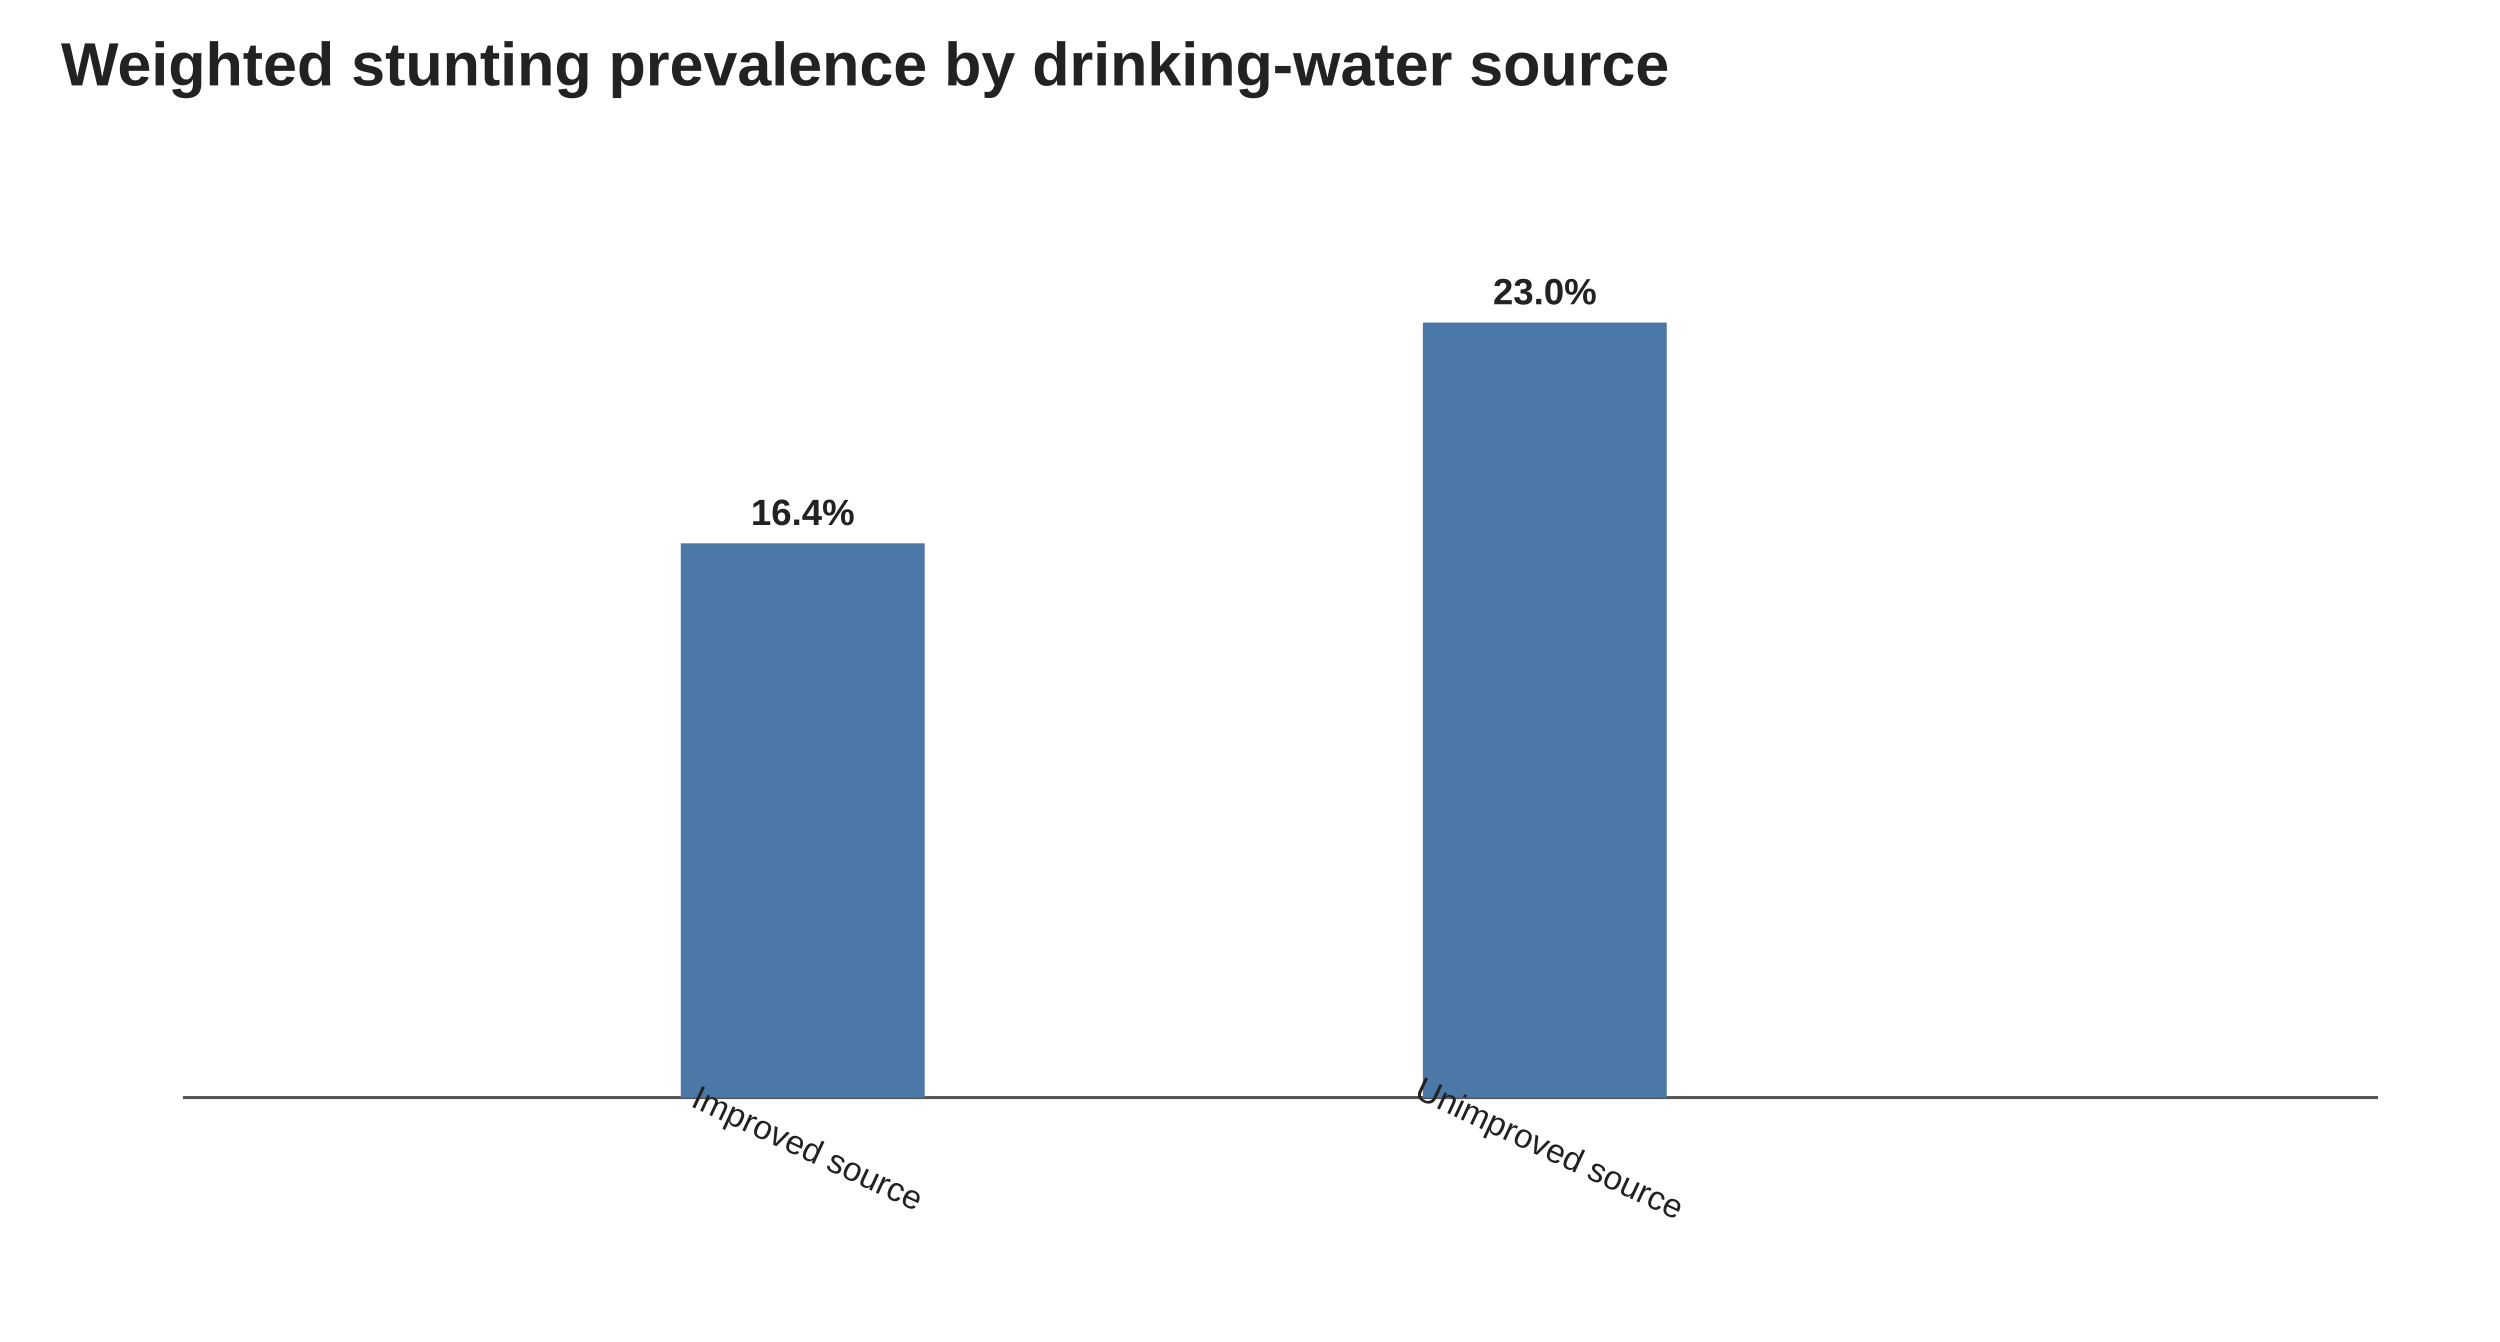
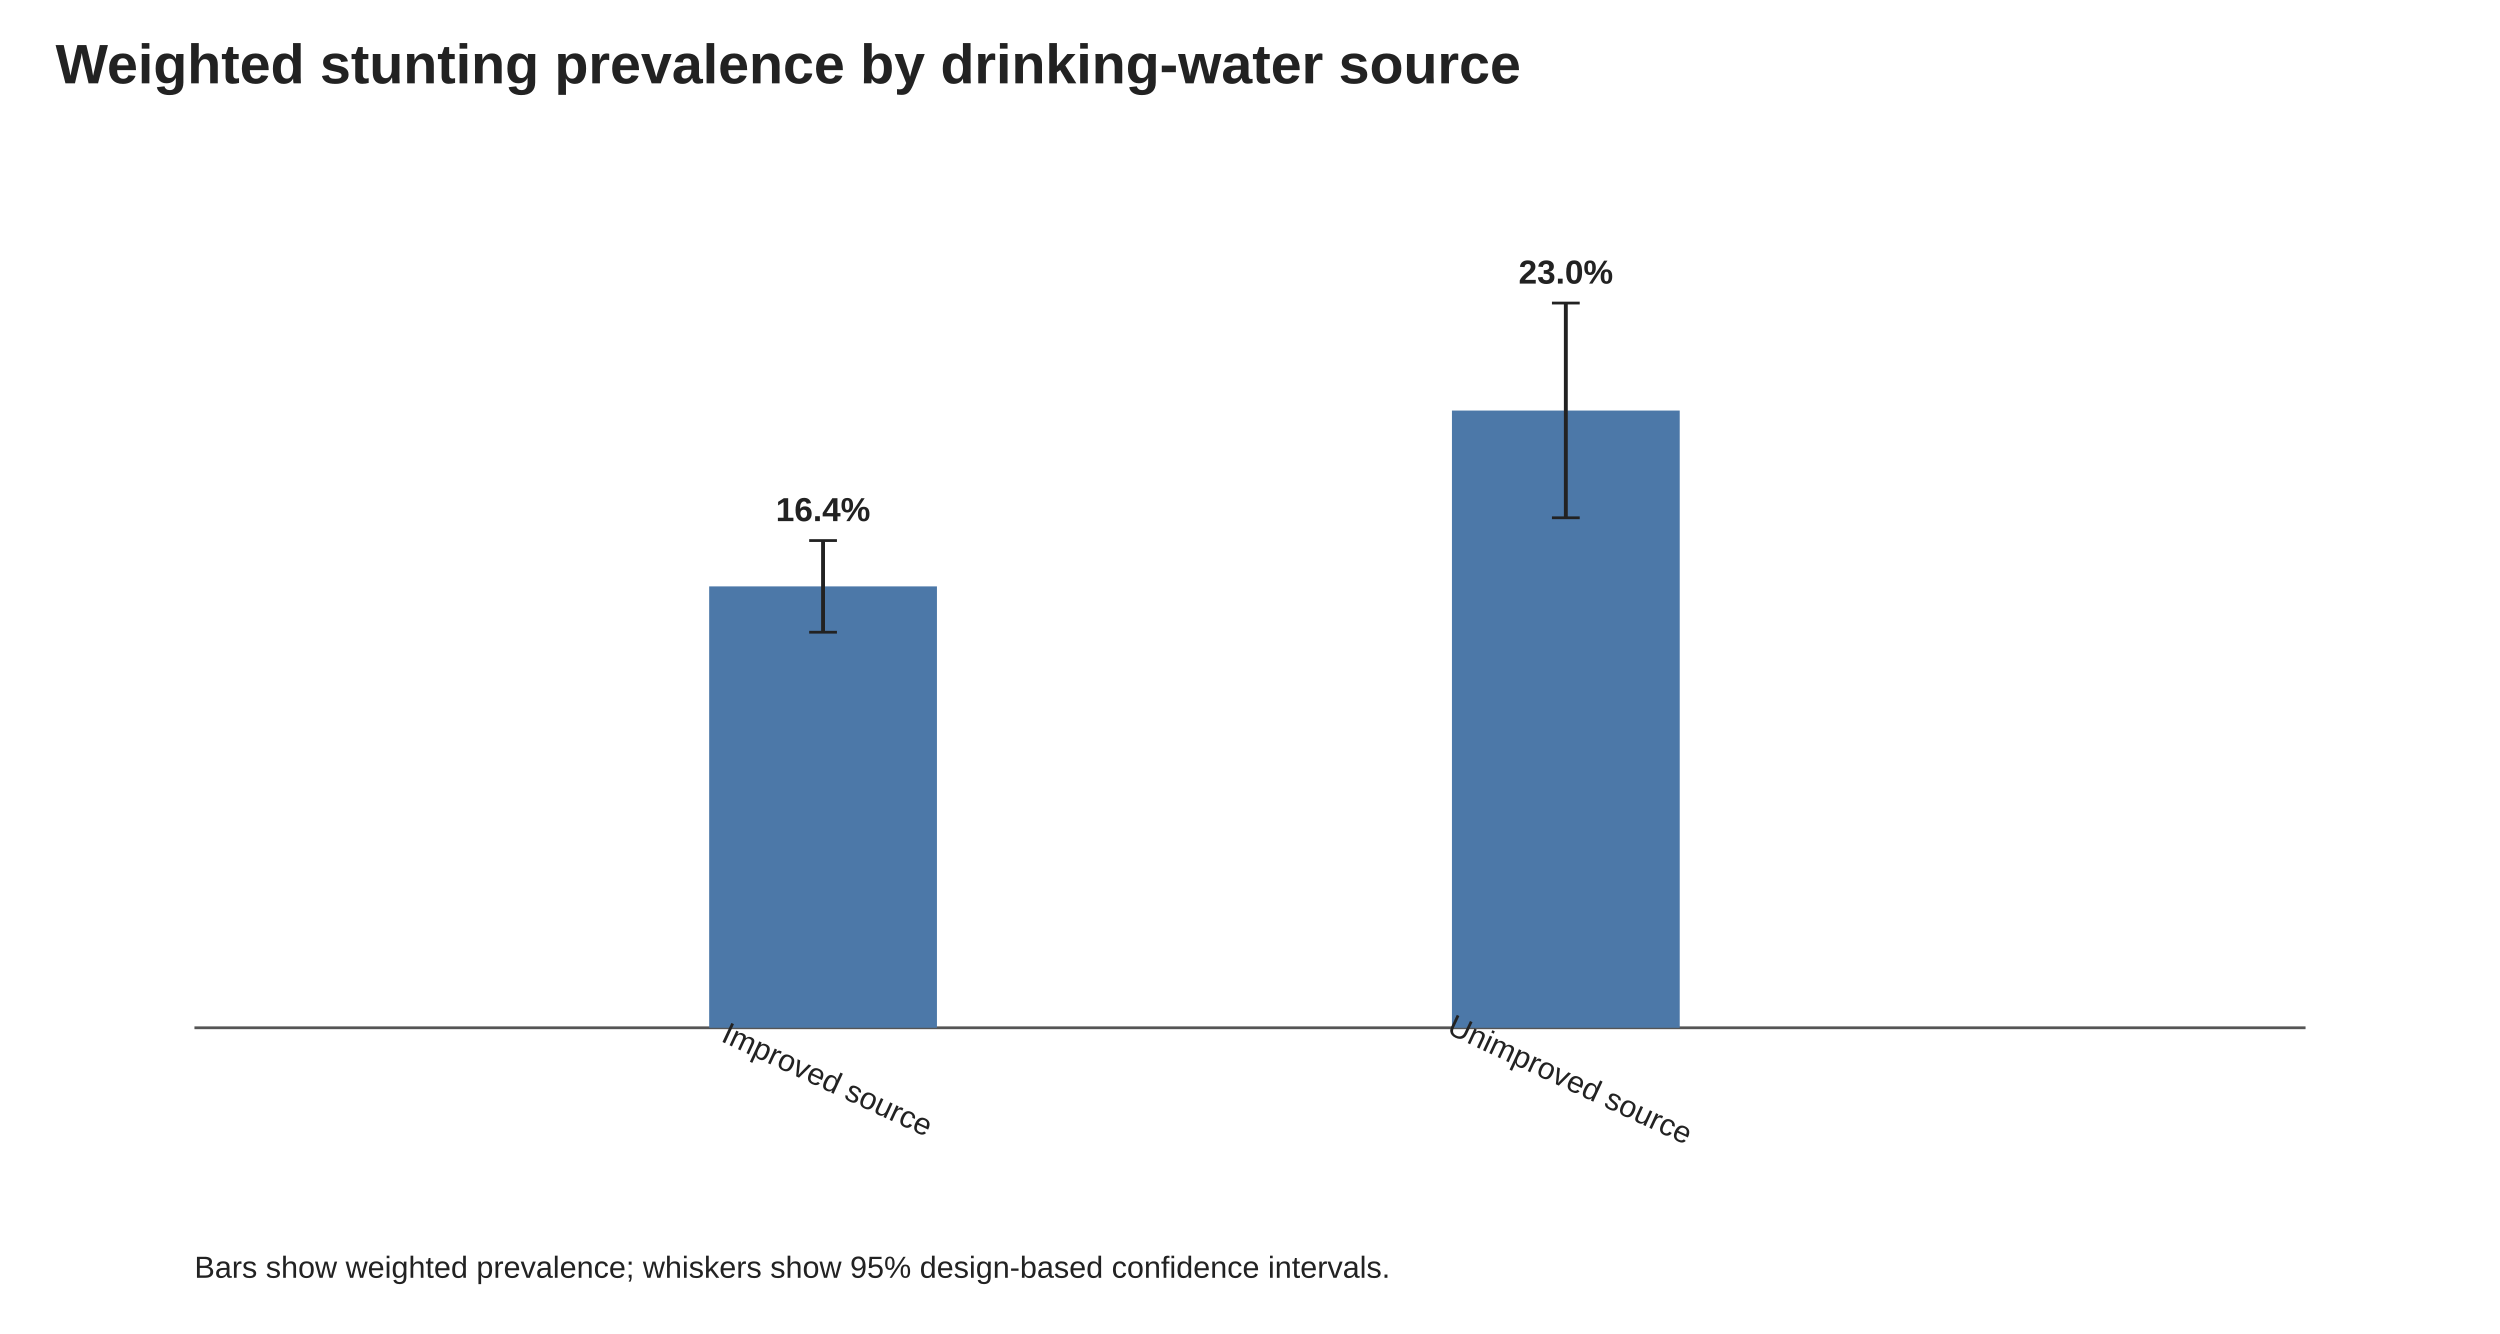
- <svg xmlns="http://www.w3.org/2000/svg" width="820" height="440" viewBox="0 0 820 440">
+ <svg xmlns="http://www.w3.org/2000/svg" width="900" height="480" viewBox="0 0 900 480">
  <style>text{font-family:Arial,sans-serif;fill:#222}.t{font-size:20px;font-weight:700}.l{font-size:11px}.v{font-size:12px;font-weight:600}</style>
-   <text x="20" y="28" class="t">Weighted stunting prevalence by drinking-water source</text>
-   <line x1="60" y1="360" x2="780" y2="360" stroke="#555" />
-   <rect x="223.3" y="178.2" width="80.0" height="181.8" fill="#4C78A8" />
-   <text x="263.3" y="172.2" text-anchor="middle" class="v">16.4%</text>
-   <text x="263.3" y="380" text-anchor="middle" class="l" transform="rotate(25 263.3 380)">Improved source</text>
-   <rect x="466.7" y="105.8" width="80.0" height="254.2" fill="#4C78A8" />
-   <text x="506.7" y="99.8" text-anchor="middle" class="v">23.0%</text>
-   <text x="506.7" y="380" text-anchor="middle" class="l" transform="rotate(25 506.7 380)">Unimproved source</text>
+   <text x="20" y="30" class="t">Weighted stunting prevalence by drinking-water source</text>
+   <line x1="70" y1="370" x2="830" y2="370" stroke="#555" />
+   <rect x="255.3" y="211.1" width="82.0" height="158.9" fill="#4C78A8" />
+   <line x1="296.3" y1="227.6" x2="296.3" y2="194.6" stroke="#222" stroke-width="1.4" />
+   <line x1="291.3" y1="227.6" x2="301.3" y2="227.6" stroke="#222" />
+   <line x1="291.3" y1="194.6" x2="301.3" y2="194.6" stroke="#222" />
+   <text x="296.3" y="187.6" text-anchor="middle" class="v">16.4%</text>
+   <text x="296.3" y="392" text-anchor="middle" class="l" transform="rotate(25 296.3 392)">Improved source</text>
+   <rect x="522.7" y="147.8" width="82.0" height="222.2" fill="#4C78A8" />
+   <line x1="563.7" y1="186.4" x2="563.7" y2="109.1" stroke="#222" stroke-width="1.4" />
+   <line x1="558.7" y1="186.4" x2="568.7" y2="186.4" stroke="#222" />
+   <line x1="558.7" y1="109.1" x2="568.7" y2="109.1" stroke="#222" />
+   <text x="563.7" y="102.1" text-anchor="middle" class="v">23.0%</text>
+   <text x="563.7" y="392" text-anchor="middle" class="l" transform="rotate(25 563.7 392)">Unimproved source</text>
+   <text x="70" y="460" class="l">Bars show weighted prevalence; whiskers show 95% design-based confidence intervals.</text>
</svg>
